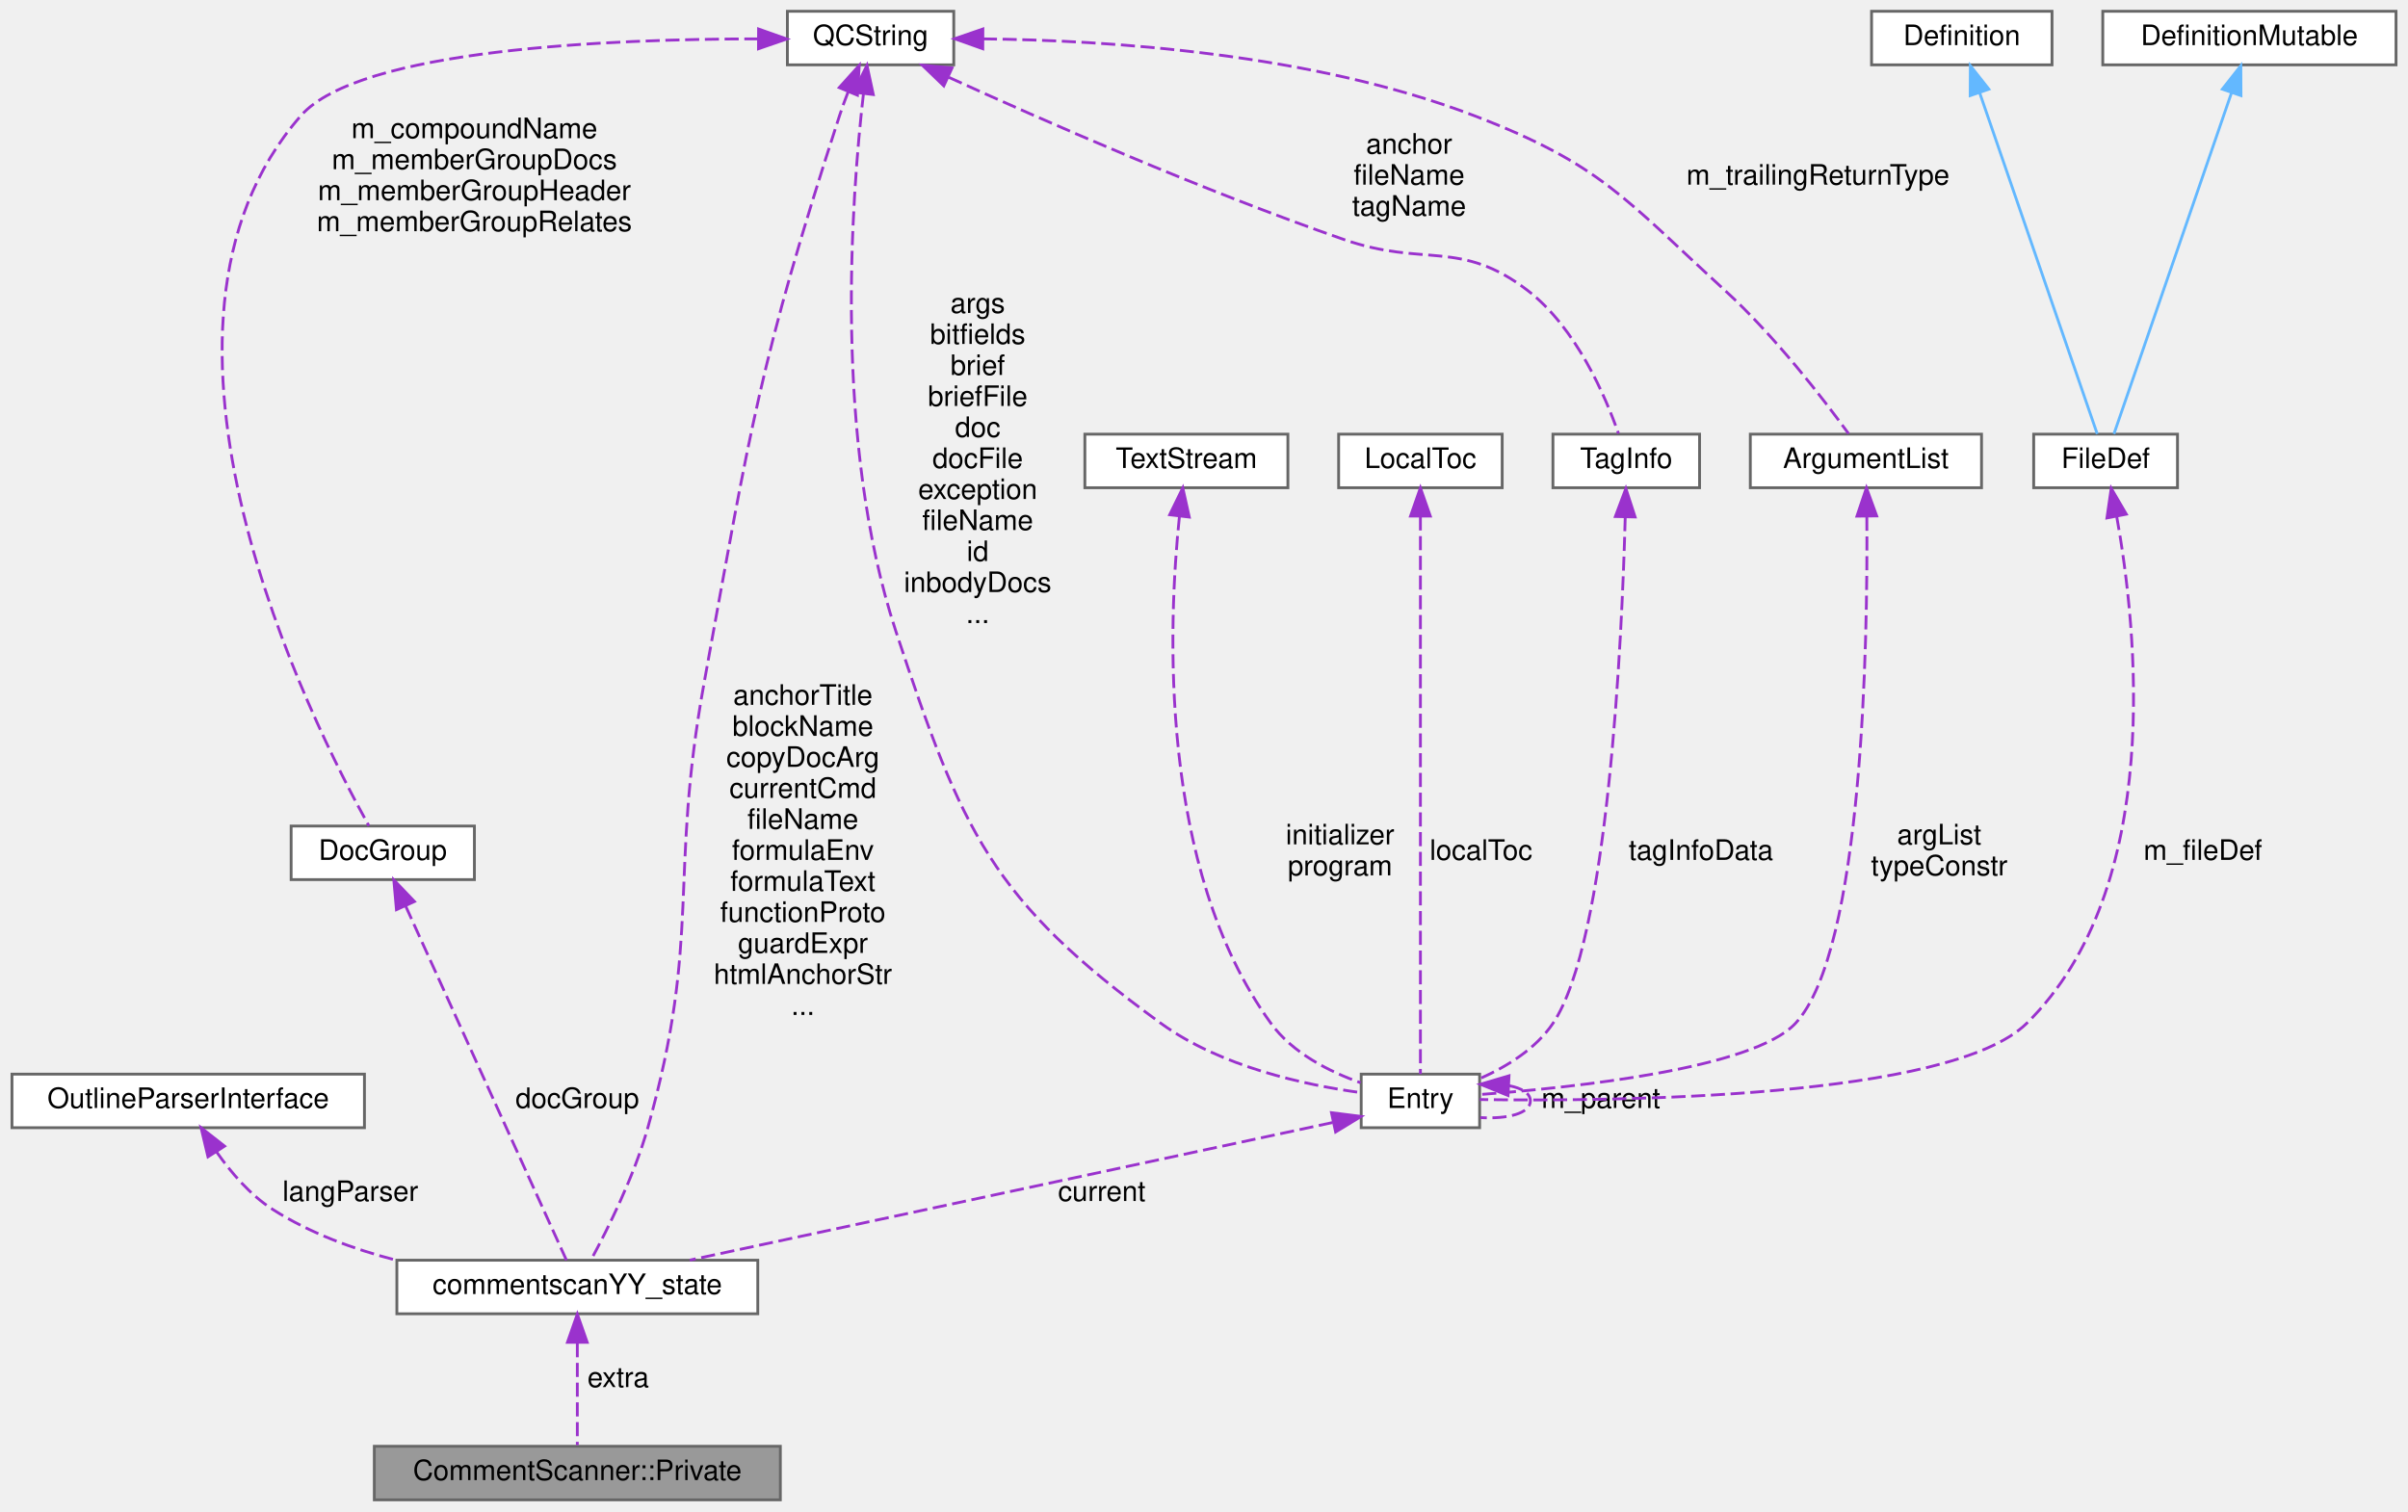
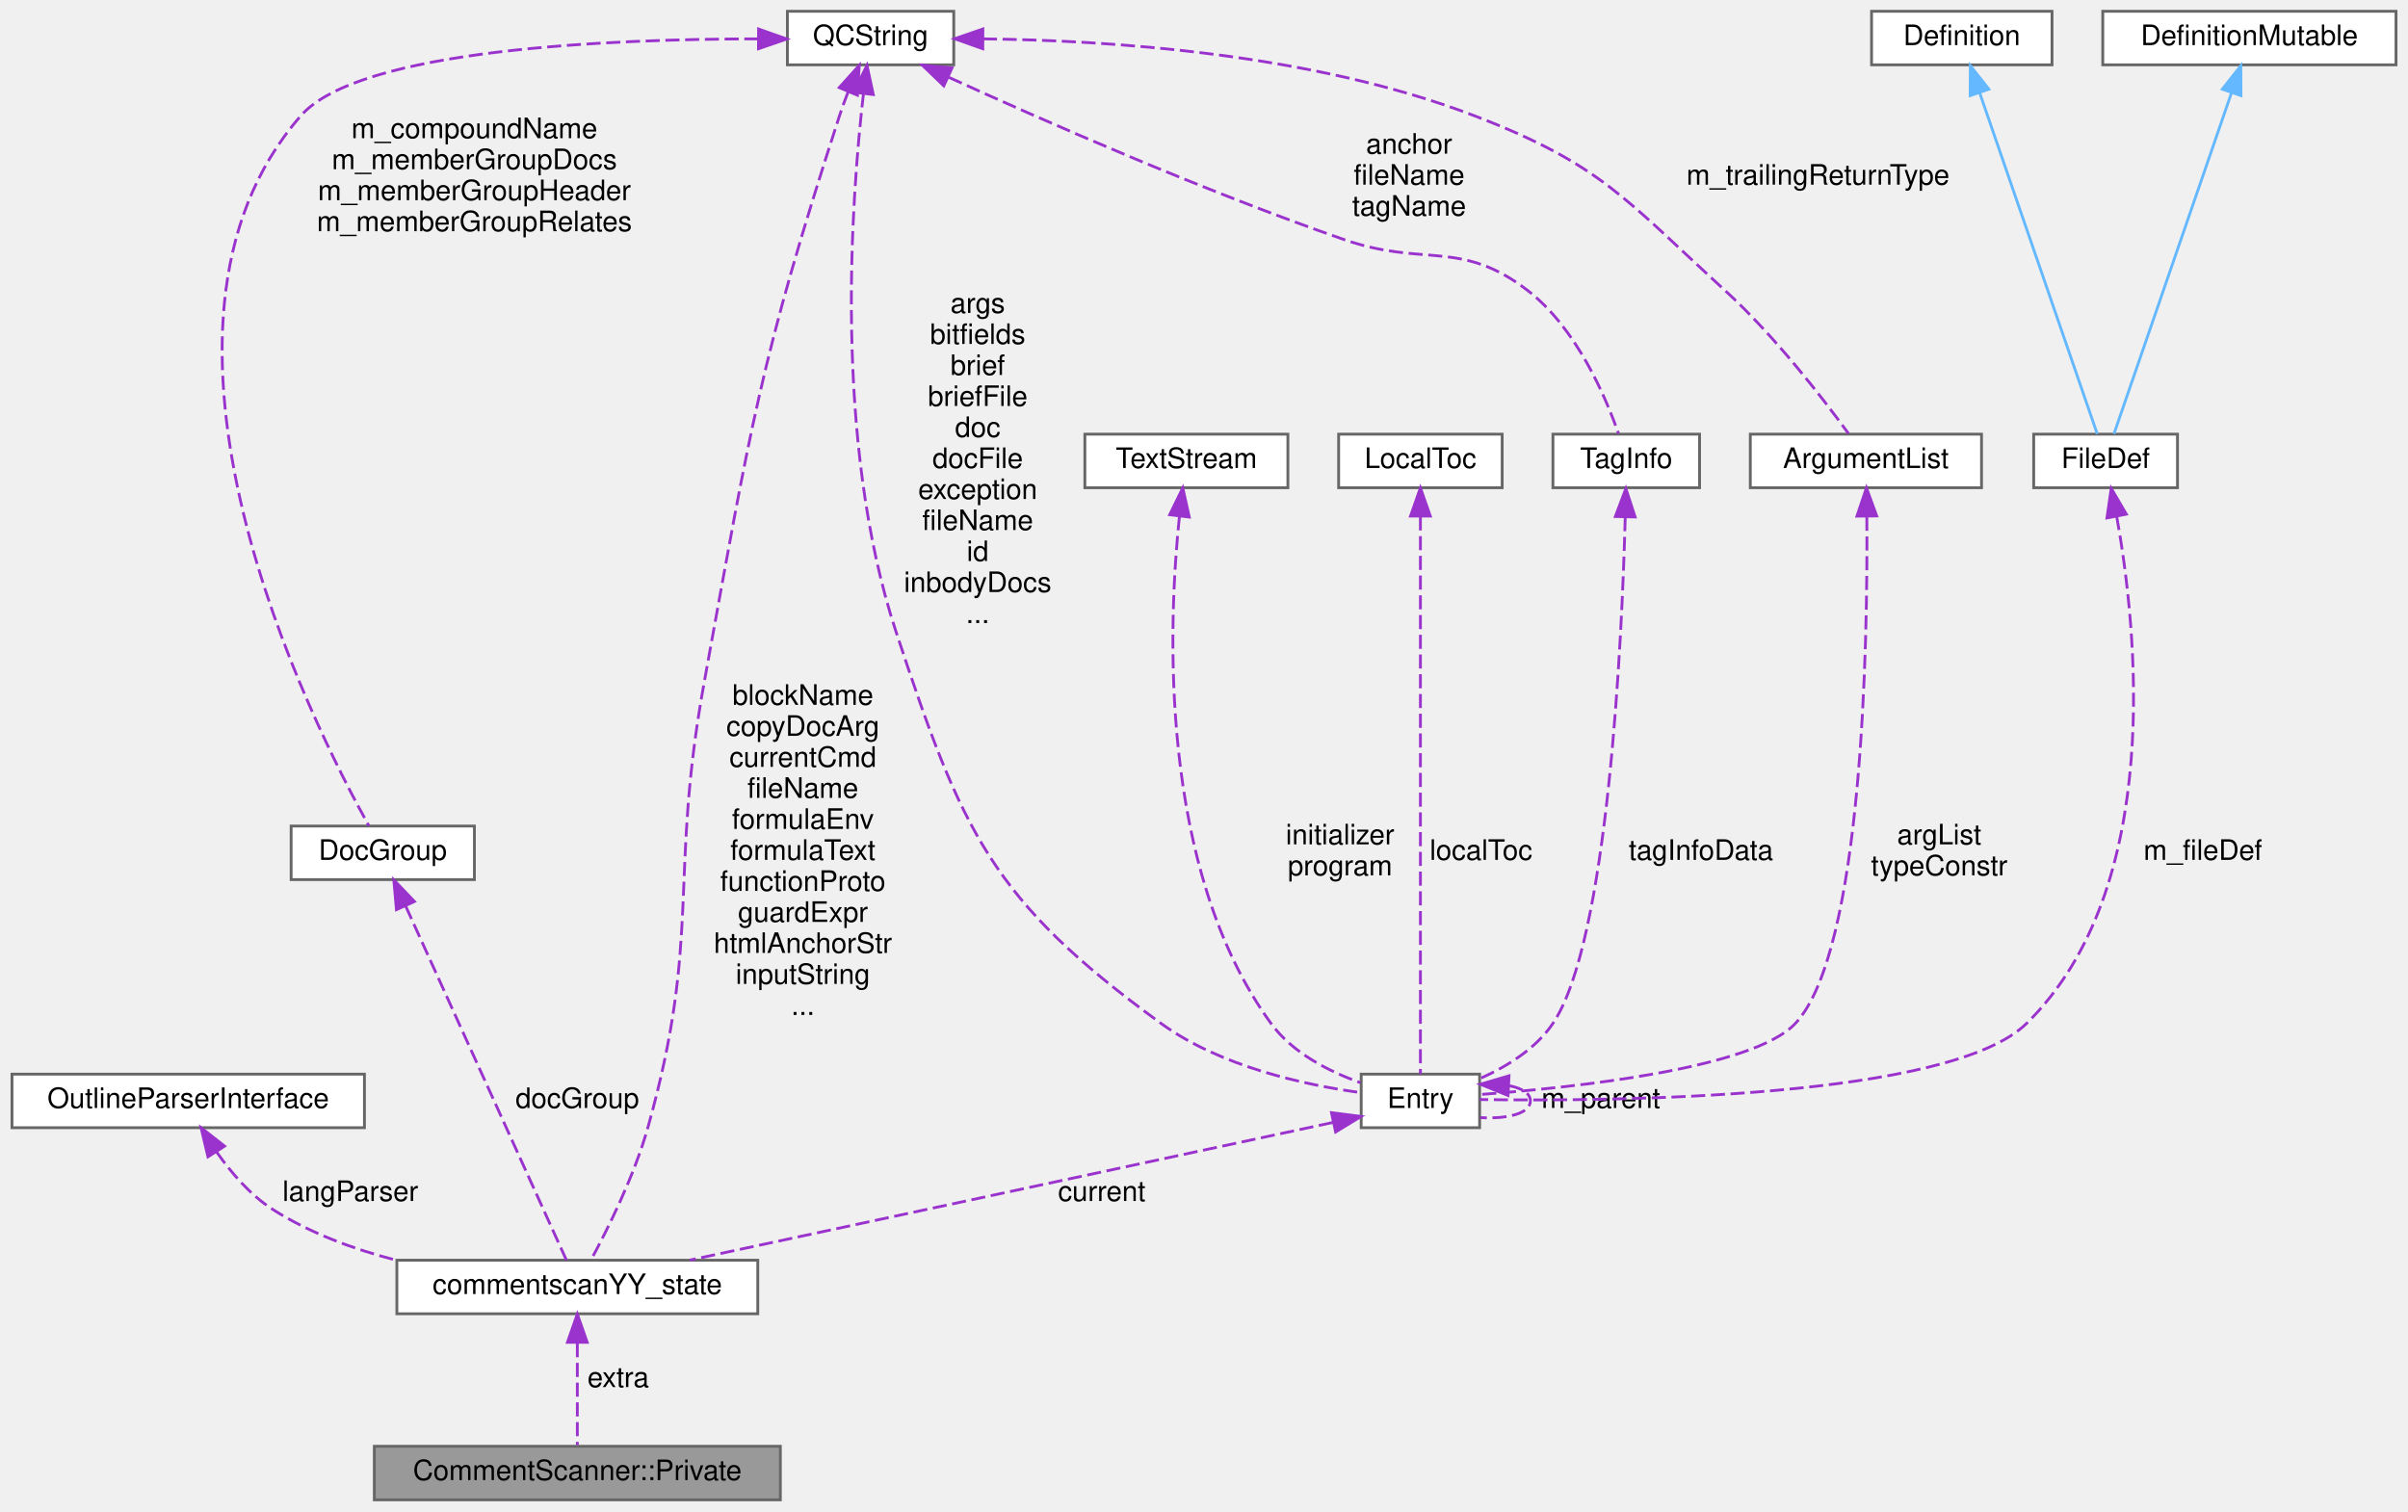
<svg xmlns="http://www.w3.org/2000/svg" xmlns:xlink="http://www.w3.org/1999/xlink" width="854pt" height="536pt" viewBox="0.00 0.00 853.50 536.00">
  <g id="graph0" class="graph" transform="scale(1 1) rotate(0) translate(4 532)">
    <g id="node1" class="node">
      <g id="a_node1">
        <a xlink:title=" ">
          <polygon fill="#999999" stroke="#666666" points="272.5,-19 128.5,-19 128.5,0 272.5,0 272.5,-19" />
          <text text-anchor="middle" x="200.5" y="-7" font-family="Helvetica,sans-Serif" font-size="10.00">CommentScanner::Private</text>
        </a>
      </g>
    </g>
    <g id="node2" class="node">
      <g id="a_node2">
        <a xlink:href="../../d4/de8/structcommentscan_y_y__state.html" target="_top" xlink:title=" ">
          <polygon fill="white" stroke="#666666" points="264.5,-85 136.5,-85 136.5,-66 264.5,-66 264.5,-85" />
          <text text-anchor="middle" x="200.5" y="-73" font-family="Helvetica,sans-Serif" font-size="10.00">commentscanYY_state</text>
        </a>
      </g>
    </g>
    <g id="edge1" class="edge">
      <path fill="none" stroke="#9a32cd" stroke-dasharray="5,2" d="M200.5,-55.58C200.5,-43.63 200.5,-28.72 200.5,-19.41" />
      <polygon fill="#9a32cd" stroke="#9a32cd" points="197,-55.87 200.5,-65.87 204,-55.87 197,-55.87" />
      <text text-anchor="middle" x="215" y="-40" font-family="Helvetica,sans-Serif" font-size="10.00"> extra</text>
    </g>
    <g id="node3" class="node">
      <g id="a_node3">
        <a xlink:href="../../d5/d79/class_outline_parser_interface.html" target="_top" xlink:title="Abstract interface for outline parsers.">
          <polygon fill="white" stroke="#666666" points="125,-151 0,-151 0,-132 125,-132 125,-151" />
          <text text-anchor="middle" x="62.5" y="-139" font-family="Helvetica,sans-Serif" font-size="10.00">OutlineParserInterface</text>
        </a>
      </g>
    </g>
    <g id="edge2" class="edge">
      <path fill="none" stroke="#9a32cd" stroke-dasharray="5,2" d="M72.57,-123.39C77.68,-116.1 84.5,-108.11 92.5,-103 105.6,-94.64 121.14,-88.91 136.29,-84.99" />
      <polygon fill="#9a32cd" stroke="#9a32cd" points="69.51,-121.68 67.06,-131.99 75.4,-125.46 69.51,-121.68" />
      <text text-anchor="middle" x="120" y="-106" font-family="Helvetica,sans-Serif" font-size="10.00"> langParser</text>
    </g>
    <g id="node4" class="node">
      <g id="a_node4">
        <a xlink:href="../../d9/d45/class_q_c_string.html" target="_top" xlink:title="This is an alternative implementation of QCString.">
          <polygon fill="white" stroke="#666666" points="334,-528 275,-528 275,-509 334,-509 334,-528" />
          <text text-anchor="middle" x="304.5" y="-516" font-family="Helvetica,sans-Serif" font-size="10.00">QCString</text>
        </a>
      </g>
    </g>
    <g id="edge3" class="edge">
      <path fill="none" stroke="#9a32cd" stroke-dasharray="5,2" d="M296.54,-499.4C295.44,-496.61 294.39,-493.75 293.5,-491 265.14,-403.64 261.96,-380.36 245.5,-290 232.82,-220.36 244.69,-200.13 225.5,-132 220.63,-114.71 211.2,-95.91 205.42,-85.23" />
      <polygon fill="#9a32cd" stroke="#9a32cd" points="293.39,-500.93 300.48,-508.8 299.84,-498.22 293.39,-500.93" />
-       <text text-anchor="middle" x="280.5" y="-282" font-family="Helvetica,sans-Serif" font-size="10.00"> anchorTitle</text>
-       <text text-anchor="middle" x="280.5" y="-271" font-family="Helvetica,sans-Serif" font-size="10.00">blockName</text>
-       <text text-anchor="middle" x="280.5" y="-260" font-family="Helvetica,sans-Serif" font-size="10.00">copyDocArg</text>
-       <text text-anchor="middle" x="280.5" y="-249" font-family="Helvetica,sans-Serif" font-size="10.00">currentCmd</text>
-       <text text-anchor="middle" x="280.5" y="-238" font-family="Helvetica,sans-Serif" font-size="10.00">fileName</text>
-       <text text-anchor="middle" x="280.5" y="-227" font-family="Helvetica,sans-Serif" font-size="10.00">formulaEnv</text>
-       <text text-anchor="middle" x="280.5" y="-216" font-family="Helvetica,sans-Serif" font-size="10.00">formulaText</text>
-       <text text-anchor="middle" x="280.5" y="-205" font-family="Helvetica,sans-Serif" font-size="10.00">functionProto</text>
-       <text text-anchor="middle" x="280.5" y="-194" font-family="Helvetica,sans-Serif" font-size="10.00">guardExpr</text>
-       <text text-anchor="middle" x="280.5" y="-183" font-family="Helvetica,sans-Serif" font-size="10.00">htmlAnchorStr</text>
+       <text text-anchor="middle" x="280.5" y="-282" font-family="Helvetica,sans-Serif" font-size="10.00"> blockName</text>
+       <text text-anchor="middle" x="280.5" y="-271" font-family="Helvetica,sans-Serif" font-size="10.00">copyDocArg</text>
+       <text text-anchor="middle" x="280.5" y="-260" font-family="Helvetica,sans-Serif" font-size="10.00">currentCmd</text>
+       <text text-anchor="middle" x="280.5" y="-249" font-family="Helvetica,sans-Serif" font-size="10.00">fileName</text>
+       <text text-anchor="middle" x="280.5" y="-238" font-family="Helvetica,sans-Serif" font-size="10.00">formulaEnv</text>
+       <text text-anchor="middle" x="280.5" y="-227" font-family="Helvetica,sans-Serif" font-size="10.00">formulaText</text>
+       <text text-anchor="middle" x="280.5" y="-216" font-family="Helvetica,sans-Serif" font-size="10.00">functionProto</text>
+       <text text-anchor="middle" x="280.5" y="-205" font-family="Helvetica,sans-Serif" font-size="10.00">guardExpr</text>
+       <text text-anchor="middle" x="280.5" y="-194" font-family="Helvetica,sans-Serif" font-size="10.00">htmlAnchorStr</text>
+       <text text-anchor="middle" x="280.5" y="-183" font-family="Helvetica,sans-Serif" font-size="10.00">inputString</text>
      <text text-anchor="middle" x="280.5" y="-172" font-family="Helvetica,sans-Serif" font-size="10.00">...</text>
    </g>
    <g id="node5" class="node">
      <g id="a_node5">
        <a xlink:href="../../d4/dd7/class_entry.html" target="_top" xlink:title="Represents an unstructured piece of information, about an entity found in the sources.">
          <polygon fill="white" stroke="#666666" points="520.5,-151 478.5,-151 478.5,-132 520.5,-132 520.5,-151" />
          <text text-anchor="middle" x="499.5" y="-139" font-family="Helvetica,sans-Serif" font-size="10.00">Entry</text>
        </a>
      </g>
    </g>
    <g id="edge5" class="edge">
      <path fill="none" stroke="#9a32cd" stroke-dasharray="5,2" d="M301.99,-498.88C297.67,-461.54 291.27,-375.36 313.5,-308 336.87,-237.18 347.17,-212.84 407.5,-169 428.61,-153.66 458.43,-147.17 478.34,-144.44" />
      <polygon fill="#9a32cd" stroke="#9a32cd" points="298.52,-499.33 303.23,-508.82 305.46,-498.46 298.52,-499.33" />
      <text text-anchor="middle" x="342.5" y="-421" font-family="Helvetica,sans-Serif" font-size="10.00"> args</text>
      <text text-anchor="middle" x="342.5" y="-410" font-family="Helvetica,sans-Serif" font-size="10.00">bitfields</text>
      <text text-anchor="middle" x="342.5" y="-399" font-family="Helvetica,sans-Serif" font-size="10.00">brief</text>
      <text text-anchor="middle" x="342.5" y="-388" font-family="Helvetica,sans-Serif" font-size="10.00">briefFile</text>
      <text text-anchor="middle" x="342.5" y="-377" font-family="Helvetica,sans-Serif" font-size="10.00">doc</text>
      <text text-anchor="middle" x="342.5" y="-366" font-family="Helvetica,sans-Serif" font-size="10.00">docFile</text>
      <text text-anchor="middle" x="342.5" y="-355" font-family="Helvetica,sans-Serif" font-size="10.00">exception</text>
      <text text-anchor="middle" x="342.5" y="-344" font-family="Helvetica,sans-Serif" font-size="10.00">fileName</text>
      <text text-anchor="middle" x="342.5" y="-333" font-family="Helvetica,sans-Serif" font-size="10.00">id</text>
      <text text-anchor="middle" x="342.5" y="-322" font-family="Helvetica,sans-Serif" font-size="10.00">inbodyDocs</text>
      <text text-anchor="middle" x="342.5" y="-311" font-family="Helvetica,sans-Serif" font-size="10.00">...</text>
    </g>
    <g id="node6" class="node">
      <g id="a_node6">
        <a xlink:href="../../d3/dc3/struct_tag_info.html" target="_top" xlink:title="This struct is used to capture the tag file information for an Entry.">
          <polygon fill="white" stroke="#666666" points="598.5,-378 546.5,-378 546.5,-359 598.5,-359 598.5,-378" />
          <text text-anchor="middle" x="572.5" y="-366" font-family="Helvetica,sans-Serif" font-size="10.00">TagInfo</text>
        </a>
      </g>
    </g>
    <g id="edge7" class="edge">
      <path fill="none" stroke="#9a32cd" stroke-dasharray="5,2" d="M332.28,-504.56C365.25,-489.5 422.12,-464.47 472.5,-447 500.82,-437.18 513.72,-447.25 537.5,-429 554.8,-415.72 565.19,-391.25 569.75,-378.21" />
      <polygon fill="#9a32cd" stroke="#9a32cd" points="330.47,-501.54 322.85,-508.89 333.39,-507.9 330.47,-501.54" />
      <text text-anchor="middle" x="495.5" y="-477.5" font-family="Helvetica,sans-Serif" font-size="10.00"> anchor</text>
      <text text-anchor="middle" x="495.5" y="-466.5" font-family="Helvetica,sans-Serif" font-size="10.00">fileName</text>
      <text text-anchor="middle" x="495.5" y="-455.5" font-family="Helvetica,sans-Serif" font-size="10.00">tagName</text>
    </g>
    <g id="node7" class="node">
      <g id="a_node7">
        <a xlink:href="../../d7/df8/class_argument_list.html" target="_top" xlink:title="This class represents an function or template argument list.">
          <polygon fill="white" stroke="#666666" points="698.5,-378 616.5,-378 616.5,-359 698.5,-359 698.5,-378" />
          <text text-anchor="middle" x="657.5" y="-366" font-family="Helvetica,sans-Serif" font-size="10.00">ArgumentList</text>
        </a>
      </g>
    </g>
    <g id="edge9" class="edge">
      <path fill="none" stroke="#9a32cd" stroke-dasharray="5,2" d="M344.33,-518.21C388.37,-517.73 460.73,-513.13 518.5,-491 563.52,-473.75 571.91,-461.51 607.5,-429 625.23,-412.8 642.48,-390.36 651.34,-378.19" />
      <polygon fill="#9a32cd" stroke="#9a32cd" points="344.29,-514.71 334.31,-518.26 344.32,-521.71 344.29,-514.71" />
      <text text-anchor="middle" x="640.5" y="-466.5" font-family="Helvetica,sans-Serif" font-size="10.00"> m_trailingReturnType</text>
    </g>
    <g id="node13" class="node">
      <g id="a_node13">
        <a xlink:href="../../d1/d05/class_doc_group.html" target="_top" xlink:title=" ">
          <polygon fill="white" stroke="#666666" points="164,-239 99,-239 99,-220 164,-220 164,-239" />
          <text text-anchor="middle" x="131.5" y="-227" font-family="Helvetica,sans-Serif" font-size="10.00">DocGroup</text>
        </a>
      </g>
    </g>
    <g id="edge17" class="edge">
      <path fill="none" stroke="#9a32cd" stroke-dasharray="5,2" d="M264.73,-518.21C211.99,-518.2 123.17,-514.55 102.5,-491 35.87,-415.06 106.61,-274.93 126.58,-239.05" />
      <polygon fill="#9a32cd" stroke="#9a32cd" points="264.78,-521.71 274.76,-518.17 264.75,-514.71 264.78,-521.71" />
      <text text-anchor="middle" x="164" y="-483" font-family="Helvetica,sans-Serif" font-size="10.00"> m_compoundName</text>
      <text text-anchor="middle" x="164" y="-472" font-family="Helvetica,sans-Serif" font-size="10.00">m_memberGroupDocs</text>
      <text text-anchor="middle" x="164" y="-461" font-family="Helvetica,sans-Serif" font-size="10.00">m_memberGroupHeader</text>
      <text text-anchor="middle" x="164" y="-450" font-family="Helvetica,sans-Serif" font-size="10.00">m_memberGroupRelates</text>
    </g>
    <g id="edge4" class="edge">
      <path fill="none" stroke="#9a32cd" stroke-dasharray="5,2" d="M468.36,-133.83C413.72,-122.14 300.67,-97.94 240.39,-85.04" />
      <polygon fill="#9a32cd" stroke="#9a32cd" points="467.96,-137.33 478.47,-136 469.43,-130.48 467.96,-137.33" />
      <text text-anchor="middle" x="386.5" y="-106" font-family="Helvetica,sans-Serif" font-size="10.00"> current</text>
    </g>
    <g id="edge12" class="edge">
      <path fill="none" stroke="#9a32cd" stroke-dasharray="5,2" d="M530.91,-146.91C535.45,-146.04 538.5,-144.24 538.5,-141.5 538.5,-137 530.27,-135.03 520.76,-135.59" />
      <polygon fill="#9a32cd" stroke="#9a32cd" points="530.58,-143.42 520.76,-147.41 530.92,-150.41 530.58,-143.42" />
      <text text-anchor="middle" x="563.5" y="-139" font-family="Helvetica,sans-Serif" font-size="10.00"> m_parent</text>
    </g>
    <g id="edge6" class="edge">
      <path fill="none" stroke="#9a32cd" stroke-dasharray="5,2" d="M572.14,-348.58C570.97,-304.81 566.14,-198.09 546.5,-169 540.42,-159.99 530.2,-153.71 520.84,-149.53" />
      <polygon fill="#9a32cd" stroke="#9a32cd" points="568.64,-348.79 572.37,-358.71 575.64,-348.63 568.64,-348.79" />
      <text text-anchor="middle" x="599" y="-227" font-family="Helvetica,sans-Serif" font-size="10.00"> tagInfoData</text>
    </g>
    <g id="edge8" class="edge">
      <path fill="none" stroke="#9a32cd" stroke-dasharray="5,2" d="M657.82,-348.73C658.17,-304.36 656.51,-194.79 632.5,-169 617.58,-152.97 554.13,-146.25 520.55,-143.77" />
      <polygon fill="#9a32cd" stroke="#9a32cd" points="654.32,-348.92 657.69,-358.96 661.32,-349 654.32,-348.92" />
      <text text-anchor="middle" x="683.5" y="-232.5" font-family="Helvetica,sans-Serif" font-size="10.00"> argList</text>
      <text text-anchor="middle" x="683.5" y="-221.5" font-family="Helvetica,sans-Serif" font-size="10.00">typeConstr</text>
    </g>
    <g id="node8" class="node">
      <g id="a_node8">
        <a xlink:href="../../d3/d30/class_text_stream.html" target="_top" xlink:title="Text streaming class that buffers data.">
          <polygon fill="white" stroke="#666666" points="452.5,-378 380.5,-378 380.5,-359 452.5,-359 452.5,-378" />
          <text text-anchor="middle" x="416.5" y="-366" font-family="Helvetica,sans-Serif" font-size="10.00">TextStream</text>
        </a>
      </g>
    </g>
    <g id="edge10" class="edge">
      <path fill="none" stroke="#9a32cd" stroke-dasharray="5,2" d="M414.04,-348.86C410.08,-311.04 406.38,-224.19 446.5,-169 454.12,-158.52 467.08,-151.93 478.28,-147.95" />
      <polygon fill="#9a32cd" stroke="#9a32cd" points="410.58,-349.42 415.23,-358.94 417.53,-348.59 410.58,-349.42" />
      <text text-anchor="middle" x="471" y="-232.5" font-family="Helvetica,sans-Serif" font-size="10.00"> initializer</text>
      <text text-anchor="middle" x="471" y="-221.5" font-family="Helvetica,sans-Serif" font-size="10.00">program</text>
    </g>
    <g id="node9" class="node">
      <g id="a_node9">
        <a xlink:href="../../da/d1d/class_local_toc.html" target="_top" xlink:title=" ">
          <polygon fill="white" stroke="#666666" points="528.5,-378 470.5,-378 470.5,-359 528.5,-359 528.5,-378" />
          <text text-anchor="middle" x="499.5" y="-366" font-family="Helvetica,sans-Serif" font-size="10.00">LocalToc</text>
        </a>
      </g>
    </g>
    <g id="edge11" class="edge">
      <path fill="none" stroke="#9a32cd" stroke-dasharray="5,2" d="M499.5,-348.85C499.5,-302.59 499.5,-183.92 499.5,-151.05" />
      <polygon fill="#9a32cd" stroke="#9a32cd" points="496,-348.95 499.5,-358.95 503,-348.95 496,-348.95" />
      <text text-anchor="middle" x="521" y="-227" font-family="Helvetica,sans-Serif" font-size="10.00"> localToc</text>
    </g>
    <g id="node10" class="node">
      <g id="a_node10">
        <a xlink:href="../../de/db0/class_file_def.html" target="_top" xlink:title="A model of a file symbol.">
          <polygon fill="white" stroke="#666666" points="768,-378 717,-378 717,-359 768,-359 768,-378" />
          <text text-anchor="middle" x="742.5" y="-366" font-family="Helvetica,sans-Serif" font-size="10.00">FileDef</text>
        </a>
      </g>
    </g>
    <g id="edge13" class="edge">
      <path fill="none" stroke="#9a32cd" stroke-dasharray="5,2" d="M746.42,-348.94C753.53,-309.56 763.63,-217.28 714.5,-169 687.41,-142.38 569.21,-141.27 520.55,-141.99" />
      <polygon fill="#9a32cd" stroke="#9a32cd" points="742.98,-348.28 744.5,-358.77 749.85,-349.62 742.98,-348.28" />
      <text text-anchor="middle" x="777" y="-227" font-family="Helvetica,sans-Serif" font-size="10.00"> m_fileDef</text>
    </g>
    <g id="node11" class="node">
      <g id="a_node11">
        <a xlink:href="../../d0/d46/class_definition_mutable.html" target="_top" xlink:title=" ">
          <polygon fill="white" stroke="#666666" points="845.5,-528 741.5,-528 741.5,-509 845.5,-509 845.5,-528" />
          <text text-anchor="middle" x="793.5" y="-516" font-family="Helvetica,sans-Serif" font-size="10.00">DefinitionMutable</text>
        </a>
      </g>
    </g>
    <g id="edge14" class="edge">
      <path fill="none" stroke="#63b8ff" d="M787.18,-499.15C776.09,-466.97 753.53,-401.51 745.46,-378.08" />
      <polygon fill="#63b8ff" stroke="#63b8ff" points="783.9,-500.37 790.46,-508.69 790.51,-498.09 783.9,-500.37" />
    </g>
    <g id="node12" class="node">
      <g id="a_node12">
        <a xlink:href="../../d5/dcc/class_definition.html" target="_top" xlink:title="The common base class of all entity definitions found in the sources.">
          <polygon fill="white" stroke="#666666" points="723.5,-528 659.5,-528 659.5,-509 723.5,-509 723.5,-528" />
          <text text-anchor="middle" x="691.5" y="-516" font-family="Helvetica,sans-Serif" font-size="10.00">Definition</text>
        </a>
      </g>
    </g>
    <g id="edge15" class="edge">
      <path fill="none" stroke="#63b8ff" d="M697.82,-499.15C708.91,-466.97 731.47,-401.51 739.54,-378.08" />
      <polygon fill="#63b8ff" stroke="#63b8ff" points="694.49,-498.09 694.54,-508.69 701.1,-500.37 694.49,-498.09" />
    </g>
    <g id="edge16" class="edge">
      <path fill="none" stroke="#9a32cd" stroke-dasharray="5,2" d="M139.63,-210.59C154.54,-177.74 185.73,-109.04 196.64,-85.01" />
      <polygon fill="#9a32cd" stroke="#9a32cd" points="136.35,-209.34 135.41,-219.89 142.73,-212.23 136.35,-209.34" />
      <text text-anchor="middle" x="200.5" y="-139" font-family="Helvetica,sans-Serif" font-size="10.00"> docGroup</text>
    </g>
  </g>
</svg>
